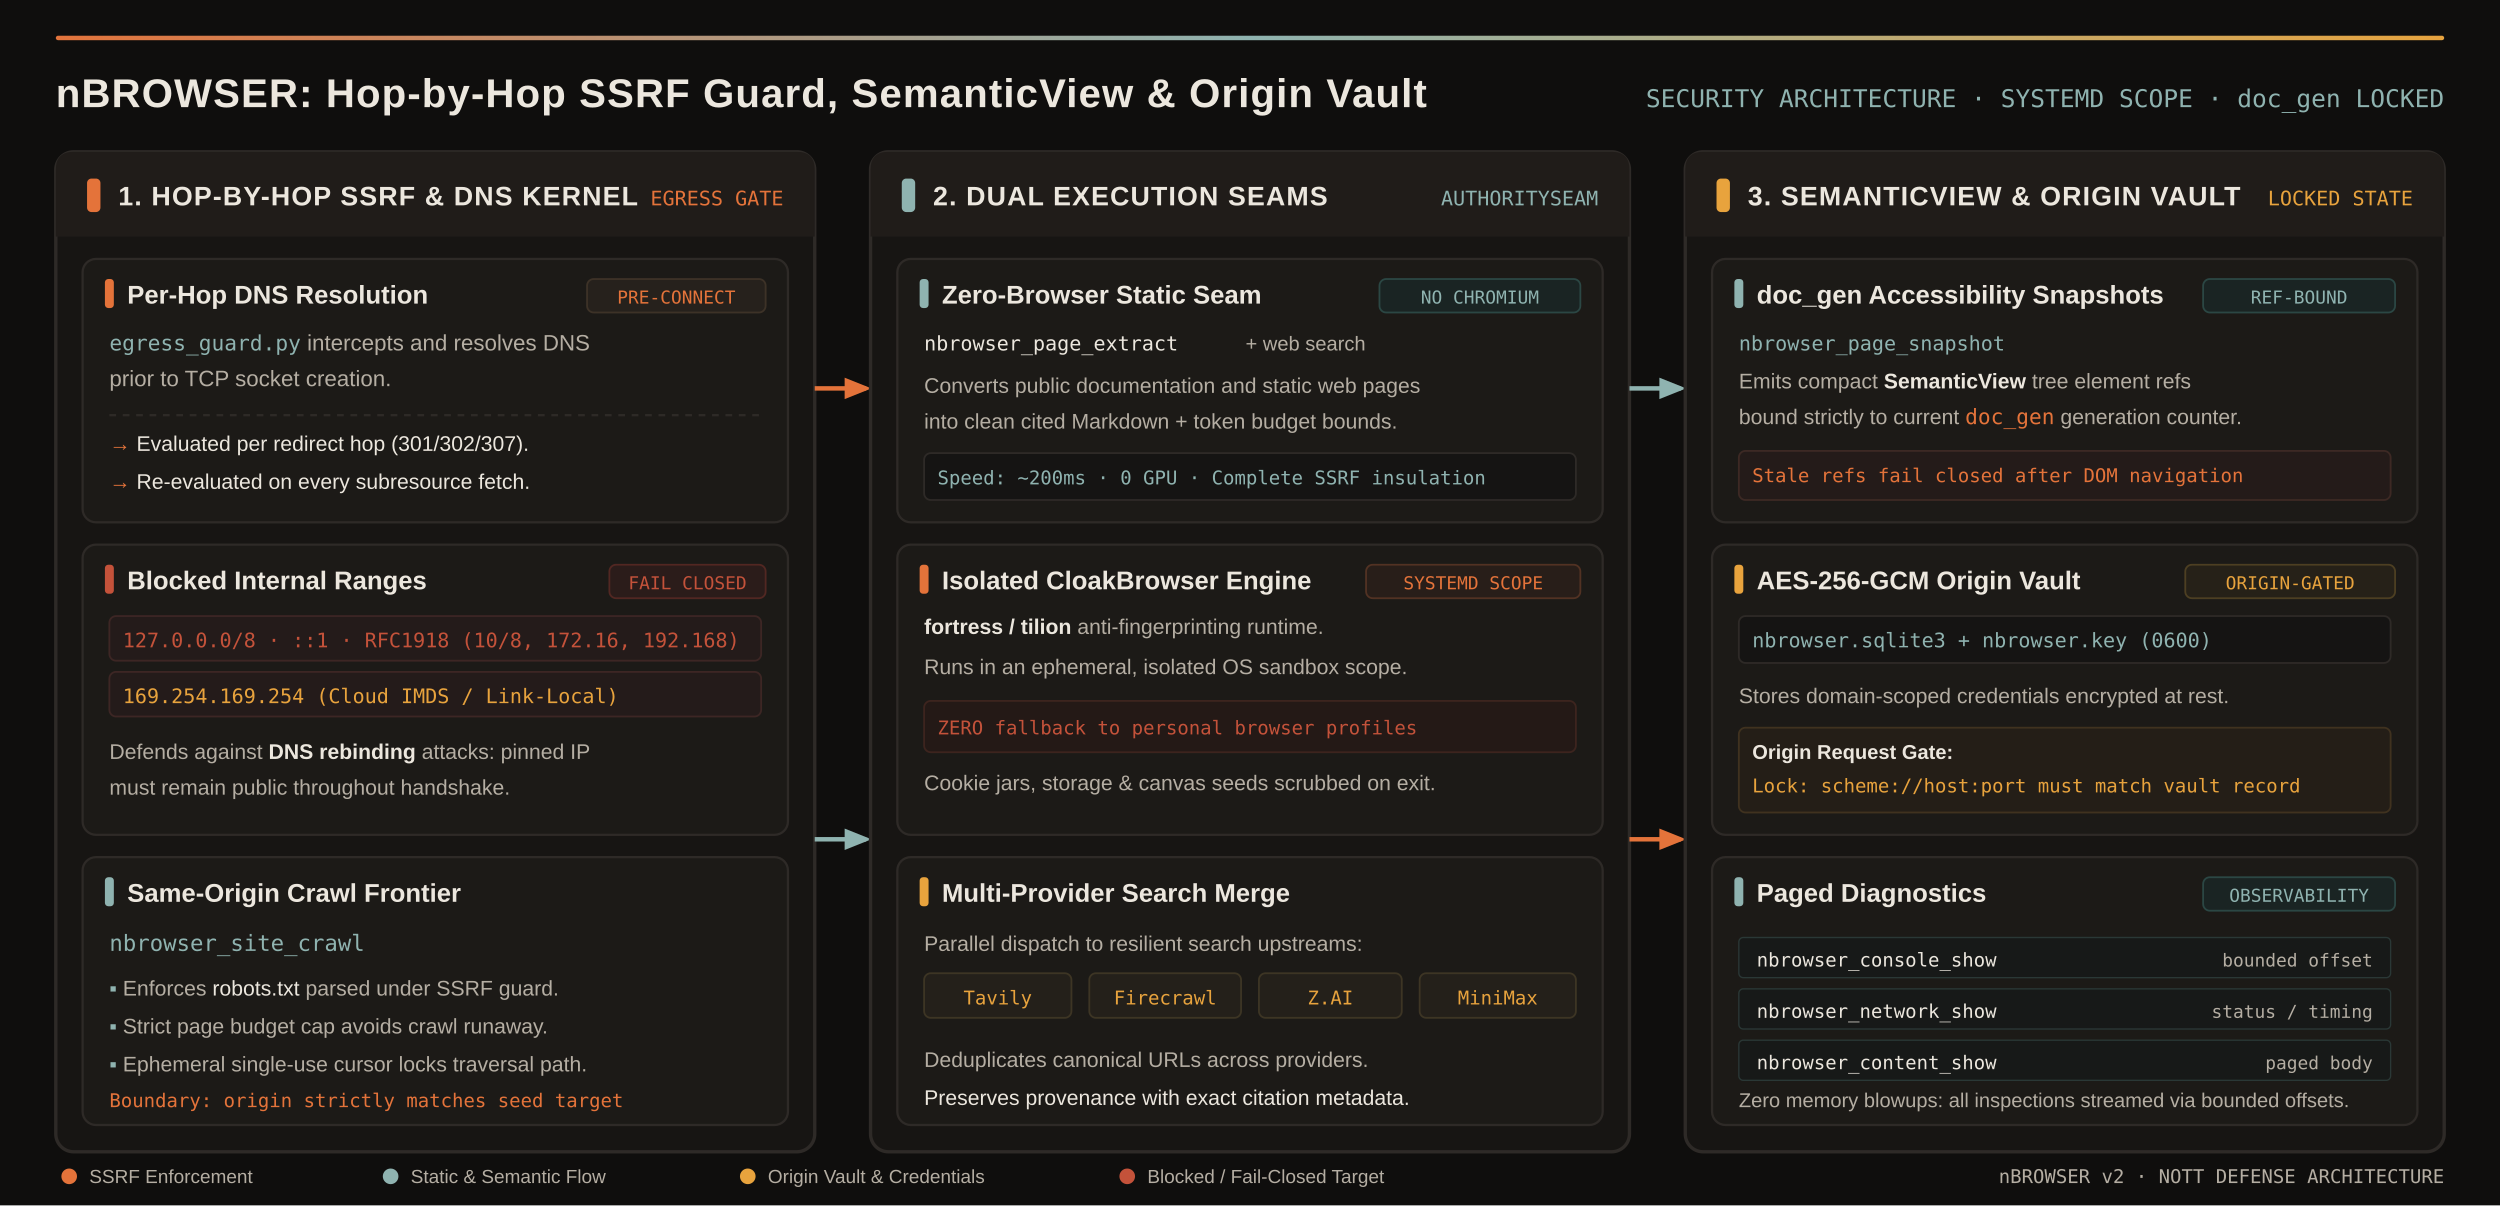
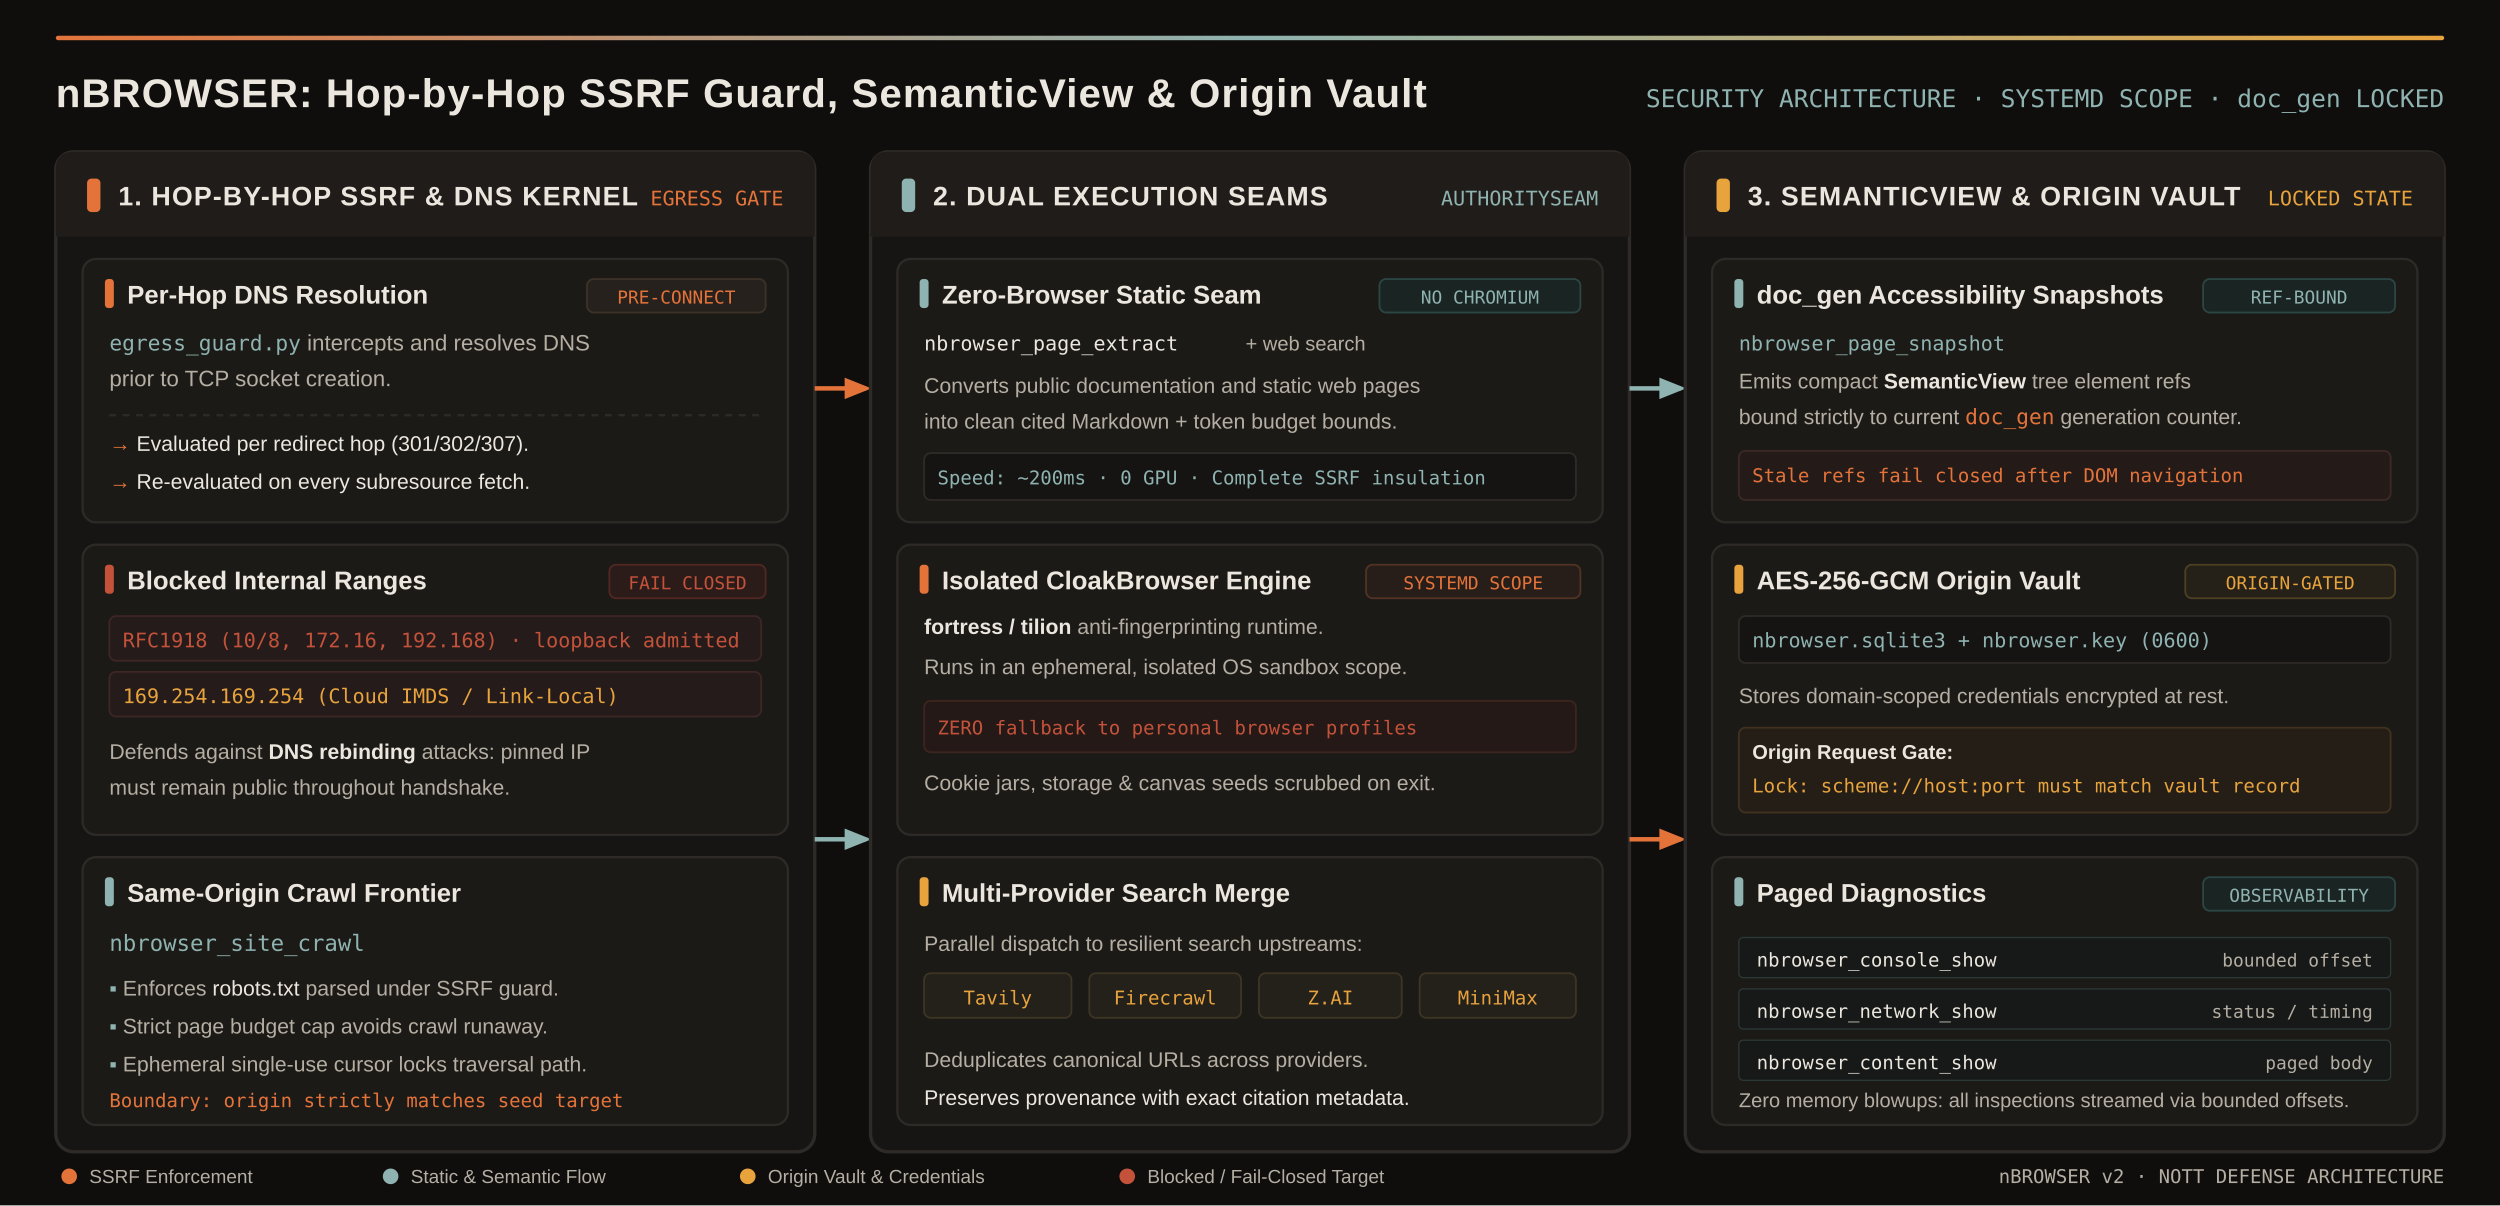
<svg xmlns="http://www.w3.org/2000/svg" viewBox="0 0 1120 540" role="img" aria-labelledby="title desc">
  <defs>
    <linearGradient id="headerGrad" x1="0%" y1="0%" x2="100%" y2="0%">
      <stop offset="0%" stop-color="#E4733A" />
      <stop offset="50%" stop-color="#8FB3B0" />
      <stop offset="100%" stop-color="#E8A33D" />
    </linearGradient>
    <marker id="arrow-copper" viewBox="0 0 10 10" refX="8" refY="5" markerWidth="6" markerHeight="6" orient="auto-start-reverse">
      <path d="M 0 1 L 10 5 L 0 9 z" fill="#E4733A" />
    </marker>
    <marker id="arrow-cyan" viewBox="0 0 10 10" refX="8" refY="5" markerWidth="6" markerHeight="6" orient="auto-start-reverse">
      <path d="M 0 1 L 10 5 L 0 9 z" fill="#8FB3B0" />
    </marker>
  </defs>
  <rect width="1120" height="540" fill="#0F0E0D" />
  <rect x="25" y="16" width="1070" height="2" fill="url(#headerGrad)" rx="1" />
  <g transform="translate(25, 26)">
    <text x="0" y="22" font-family="Arial, sans-serif" font-size="18" font-weight="bold" fill="#ECE7DE" letter-spacing="0.5">nBROWSER: Hop-by-Hop SSRF Guard, SemanticView &amp; Origin Vault</text>
    <text x="1070" y="22" text-anchor="end" font-family="monospace" font-size="11" fill="#8FB3B0">SECURITY ARCHITECTURE · SYSTEMD SCOPE · doc_gen LOCKED</text>
  </g>
  <g transform="translate(25, 68)">
    <rect width="340" height="448" rx="8" fill="#171513" stroke="#2E2A27" stroke-width="1.5" />
    <path d="M 0 8 Q 0 0 8 0 L 332 0 Q 340 0 340 8 L 340 38 L 0 38 Z" fill="#201C19" />
    <rect x="14" y="12" width="6" height="15" rx="2" fill="#E4733A" />
    <text x="28" y="24" font-family="Arial, sans-serif" font-size="12" font-weight="bold" fill="#ECE7DE" letter-spacing="0.5">1. HOP-BY-HOP SSRF &amp; DNS KERNEL</text>
    <text x="326" y="24" text-anchor="end" font-family="monospace" font-size="9" fill="#E4733A">EGRESS GATE</text>
    <g transform="translate(12, 48)">
      <rect width="316" height="118" rx="6" fill="#1C1A17" stroke="#2E2A27" stroke-width="1" />
      <rect x="10" y="9" width="4" height="13" rx="1.5" fill="#E4733A" />
      <text x="20" y="20" font-family="Arial, sans-serif" font-size="11.5" font-weight="bold" fill="#ECE7DE">Per-Hop DNS Resolution</text>
      <rect x="226" y="9" width="80" height="15" rx="3" fill="#26211C" stroke="#3D3227" stroke-width="0.8" />
      <text x="266" y="20" text-anchor="middle" font-family="monospace" font-size="8" fill="#E4733A">PRE-CONNECT</text>
      <text x="12" y="41" font-family="Arial, sans-serif" font-size="10" fill="#B5AEA3">
        <tspan font-family="monospace" font-size="9.5" fill="#8FB3B0">egress_guard.py</tspan> intercepts and resolves DNS
      </text>
      <text x="12" y="57" font-family="Arial, sans-serif" font-size="10" fill="#B5AEA3">prior to TCP socket creation.</text>
      <path d="M 12 70 L 304 70" stroke="#2E2A27" stroke-dasharray="3 3" />
      <text x="12" y="86" font-family="Arial, sans-serif" font-size="9.5" fill="#ECE7DE">
        <tspan fill="#E4733A" font-weight="bold">→</tspan> Evaluated per redirect hop (301/302/307).
      </text>
      <text x="12" y="103" font-family="Arial, sans-serif" font-size="9.5" fill="#ECE7DE">
        <tspan fill="#E4733A" font-weight="bold">→</tspan> Re-evaluated on every subresource fetch.
      </text>
    </g>
    <g transform="translate(12, 176)">
      <rect width="316" height="130" rx="6" fill="#1C1A17" stroke="#2E2A27" stroke-width="1" />
      <rect x="10" y="9" width="4" height="13" rx="1.5" fill="#C4523A" />
      <text x="20" y="20" font-family="Arial, sans-serif" font-size="11.5" font-weight="bold" fill="#ECE7DE">Blocked Internal Ranges</text>
      <rect x="236" y="9" width="70" height="15" rx="3" fill="#2B1C1A" stroke="#522722" stroke-width="0.8" />
      <text x="271" y="20" text-anchor="middle" font-family="monospace" font-size="8" fill="#C4523A">FAIL CLOSED</text>
      <rect x="12" y="32" width="292" height="20" rx="3" fill="#241B1A" stroke="#3D2624" stroke-width="0.8" />
-       <text x="18" y="46" font-family="monospace" font-size="9" fill="#C4523A">127.0.0.0/8 · ::1 · RFC1918 (10/8, 172.16, 192.168)</text>
+       <text x="18" y="46" font-family="monospace" font-size="9" fill="#C4523A">RFC1918 (10/8, 172.16, 192.168) · loopback admitted</text>
      <rect x="12" y="57" width="292" height="20" rx="3" fill="#241B1A" stroke="#3D2624" stroke-width="0.8" />
      <text x="18" y="71" font-family="monospace" font-size="9" fill="#E8A33D">169.254.169.254 (Cloud IMDS / Link-Local)</text>
      <text x="12" y="96" font-family="Arial, sans-serif" font-size="9.5" fill="#B5AEA3">
        Defends against <tspan fill="#ECE7DE" font-weight="bold">DNS rebinding</tspan> attacks: pinned IP
      </text>
      <text x="12" y="112" font-family="Arial, sans-serif" font-size="9.5" fill="#B5AEA3">must remain public throughout handshake.</text>
    </g>
    <g transform="translate(12, 316)">
      <rect width="316" height="120" rx="6" fill="#1C1A17" stroke="#2E2A27" stroke-width="1" />
      <rect x="10" y="9" width="4" height="13" rx="1.5" fill="#8FB3B0" />
      <text x="20" y="20" font-family="Arial, sans-serif" font-size="11.5" font-weight="bold" fill="#ECE7DE">Same-Origin Crawl Frontier</text>
      <text x="12" y="42" font-family="monospace" font-size="10" fill="#8FB3B0">nbrowser_site_crawl</text>
      <text x="12" y="62" font-family="Arial, sans-serif" font-size="9.5" fill="#B5AEA3">
        <tspan fill="#8FB3B0">▪</tspan> Enforces <tspan fill="#ECE7DE">robots.txt</tspan> parsed under SSRF guard.
      </text>
      <text x="12" y="79" font-family="Arial, sans-serif" font-size="9.5" fill="#B5AEA3">
        <tspan fill="#8FB3B0">▪</tspan> Strict page budget cap avoids crawl runaway.
      </text>
      <text x="12" y="96" font-family="Arial, sans-serif" font-size="9.5" fill="#B5AEA3">
        <tspan fill="#8FB3B0">▪</tspan> Ephemeral single-use cursor locks traversal path.
      </text>
      <text x="12" y="112" font-family="monospace" font-size="8.5" fill="#E4733A">Boundary: origin strictly matches seed target</text>
    </g>
  </g>
  <path d="M 365 174 L 388 174" stroke="#E4733A" stroke-width="2" marker-end="url(#arrow-copper)" />
  <path d="M 365 376 L 388 376" stroke="#8FB3B0" stroke-width="2" marker-end="url(#arrow-cyan)" />
  <g transform="translate(390, 68)">
    <rect width="340" height="448" rx="8" fill="#171513" stroke="#2E2A27" stroke-width="1.5" />
    <path d="M 0 8 Q 0 0 8 0 L 332 0 Q 340 0 340 8 L 340 38 L 0 38 Z" fill="#201C19" />
    <rect x="14" y="12" width="6" height="15" rx="2" fill="#8FB3B0" />
    <text x="28" y="24" font-family="Arial, sans-serif" font-size="12" font-weight="bold" fill="#ECE7DE" letter-spacing="0.5">2. DUAL EXECUTION SEAMS</text>
    <text x="326" y="24" text-anchor="end" font-family="monospace" font-size="9" fill="#8FB3B0">AUTHORITYSEAM</text>
    <g transform="translate(12, 48)">
      <rect width="316" height="118" rx="6" fill="#1C1A17" stroke="#2E2A27" stroke-width="1" />
      <rect x="10" y="9" width="4" height="13" rx="1.5" fill="#8FB3B0" />
      <text x="20" y="20" font-family="Arial, sans-serif" font-size="11.5" font-weight="bold" fill="#ECE7DE">Zero-Browser Static Seam</text>
      <rect x="216" y="9" width="90" height="15" rx="3" fill="#1A2423" stroke="#2B4744" stroke-width="0.8" />
      <text x="261" y="20" text-anchor="middle" font-family="monospace" font-size="8" fill="#8FB3B0">NO CHROMIUM</text>
      <text x="12" y="41" font-family="monospace" font-size="9" fill="#ECE7DE">nbrowser_page_extract</text>
      <text x="156" y="41" font-family="Arial, sans-serif" font-size="9" fill="#B5AEA3">+ web search</text>
      <text x="12" y="60" font-family="Arial, sans-serif" font-size="9.5" fill="#B5AEA3">
        Converts public documentation and static web pages
      </text>
      <text x="12" y="76" font-family="Arial, sans-serif" font-size="9.5" fill="#B5AEA3">
        into clean cited Markdown + token budget bounds.
      </text>
      <rect x="12" y="87" width="292" height="21" rx="3" fill="#151413" stroke="#2E2A27" stroke-width="0.8" />
      <text x="18" y="101" font-family="monospace" font-size="8.5" fill="#8FB3B0">Speed: ~200ms · 0 GPU · Complete SSRF insulation</text>
    </g>
    <g transform="translate(12, 176)">
      <rect width="316" height="130" rx="6" fill="#1C1A17" stroke="#2E2A27" stroke-width="1" />
      <rect x="10" y="9" width="4" height="13" rx="1.5" fill="#E4733A" />
      <text x="20" y="20" font-family="Arial, sans-serif" font-size="11.5" font-weight="bold" fill="#ECE7DE">Isolated CloakBrowser Engine</text>
      <rect x="210" y="9" width="96" height="15" rx="3" fill="#281E19" stroke="#523223" stroke-width="0.8" />
      <text x="258" y="20" text-anchor="middle" font-family="monospace" font-size="8" fill="#E4733A">SYSTEMD SCOPE</text>
      <text x="12" y="40" font-family="Arial, sans-serif" font-size="9.5" fill="#B5AEA3">
        <tspan fill="#ECE7DE" font-weight="bold">fortress / tilion</tspan> anti-fingerprinting runtime.
      </text>
      <text x="12" y="58" font-family="Arial, sans-serif" font-size="9.5" fill="#B5AEA3">
        Runs in an ephemeral, isolated OS sandbox scope.
      </text>
      <rect x="12" y="70" width="292" height="23" rx="3" fill="#241916" stroke="#3D241E" stroke-width="0.8" />
      <text x="18" y="85" font-family="monospace" font-size="8.5" fill="#C4523A">ZERO fallback to personal browser profiles</text>
      <text x="12" y="110" font-family="Arial, sans-serif" font-size="9.5" fill="#B5AEA3">
        Cookie jars, storage &amp; canvas seeds scrubbed on exit.
      </text>
    </g>
    <g transform="translate(12, 316)">
      <rect width="316" height="120" rx="6" fill="#1C1A17" stroke="#2E2A27" stroke-width="1" />
      <rect x="10" y="9" width="4" height="13" rx="1.5" fill="#E8A33D" />
      <text x="20" y="20" font-family="Arial, sans-serif" font-size="11.5" font-weight="bold" fill="#ECE7DE">Multi-Provider Search Merge</text>
      <text x="12" y="42" font-family="Arial, sans-serif" font-size="9.5" fill="#B5AEA3">Parallel dispatch to resilient search upstreams:</text>
      <g transform="translate(12, 52)">
        <rect x="0" y="0" width="66" height="20" rx="3" fill="#24201A" stroke="#3D3524" stroke-width="0.8" />
        <text x="33" y="14" text-anchor="middle" font-family="monospace" font-size="8.5" fill="#E8A33D">Tavily</text>
        <rect x="74" y="0" width="68" height="20" rx="3" fill="#24201A" stroke="#3D3524" stroke-width="0.8" />
        <text x="108" y="14" text-anchor="middle" font-family="monospace" font-size="8.5" fill="#E8A33D">Firecrawl</text>
        <rect x="150" y="0" width="64" height="20" rx="3" fill="#24201A" stroke="#3D3524" stroke-width="0.8" />
        <text x="182" y="14" text-anchor="middle" font-family="monospace" font-size="8.5" fill="#E8A33D">Z.AI</text>
        <rect x="222" y="0" width="70" height="20" rx="3" fill="#24201A" stroke="#3D3524" stroke-width="0.8" />
        <text x="257" y="14" text-anchor="middle" font-family="monospace" font-size="8.5" fill="#E8A33D">MiniMax</text>
      </g>
      <text x="12" y="94" font-family="Arial, sans-serif" font-size="9.5" fill="#B5AEA3">
        Deduplicates canonical URLs across providers.
      </text>
      <text x="12" y="111" font-family="Arial, sans-serif" font-size="9.5" fill="#ECE7DE">
        Preserves provenance with exact citation metadata.
      </text>
    </g>
  </g>
  <path d="M 730 174 L 753 174" stroke="#8FB3B0" stroke-width="2" marker-end="url(#arrow-cyan)" />
  <path d="M 730 376 L 753 376" stroke="#E4733A" stroke-width="2" marker-end="url(#arrow-copper)" />
  <g transform="translate(755, 68)">
    <rect width="340" height="448" rx="8" fill="#171513" stroke="#2E2A27" stroke-width="1.5" />
    <path d="M 0 8 Q 0 0 8 0 L 332 0 Q 340 0 340 8 L 340 38 L 0 38 Z" fill="#201C19" />
    <rect x="14" y="12" width="6" height="15" rx="2" fill="#E8A33D" />
    <text x="28" y="24" font-family="Arial, sans-serif" font-size="12" font-weight="bold" fill="#ECE7DE" letter-spacing="0.5">3. SEMANTICVIEW &amp; ORIGIN VAULT</text>
    <text x="326" y="24" text-anchor="end" font-family="monospace" font-size="9" fill="#E8A33D">LOCKED STATE</text>
    <g transform="translate(12, 48)">
      <rect width="316" height="118" rx="6" fill="#1C1A17" stroke="#2E2A27" stroke-width="1" />
      <rect x="10" y="9" width="4" height="13" rx="1.5" fill="#8FB3B0" />
      <text x="20" y="20" font-family="Arial, sans-serif" font-size="11.5" font-weight="bold" fill="#ECE7DE">doc_gen Accessibility Snapshots</text>
      <rect x="220" y="9" width="86" height="15" rx="3" fill="#1A2423" stroke="#2B4744" stroke-width="0.8" />
      <text x="263" y="20" text-anchor="middle" font-family="monospace" font-size="8" fill="#8FB3B0">REF-BOUND</text>
      <text x="12" y="41" font-family="monospace" font-size="9" fill="#8FB3B0">nbrowser_page_snapshot</text>
      <text x="12" y="58" font-family="Arial, sans-serif" font-size="9.5" fill="#B5AEA3">
        Emits compact <tspan fill="#ECE7DE" font-weight="bold">SemanticView</tspan> tree element refs
      </text>
      <text x="12" y="74" font-family="Arial, sans-serif" font-size="9.5" fill="#B5AEA3">
        bound strictly to current <tspan fill="#E4733A" font-family="monospace">doc_gen</tspan> generation counter.
      </text>
      <rect x="12" y="86" width="292" height="22" rx="3" fill="#241B19" stroke="#3D2924" stroke-width="0.8" />
      <text x="18" y="100" font-family="monospace" font-size="8.5" fill="#E4733A">Stale refs fail closed after DOM navigation</text>
    </g>
    <g transform="translate(12, 176)">
      <rect width="316" height="130" rx="6" fill="#1C1A17" stroke="#2E2A27" stroke-width="1" />
      <rect x="10" y="9" width="4" height="13" rx="1.5" fill="#E8A33D" />
      <text x="20" y="20" font-family="Arial, sans-serif" font-size="11.5" font-weight="bold" fill="#ECE7DE">AES-256-GCM Origin Vault</text>
      <rect x="212" y="9" width="94" height="15" rx="3" fill="#262118" stroke="#4D3F22" stroke-width="0.8" />
      <text x="259" y="20" text-anchor="middle" font-family="monospace" font-size="8" fill="#E8A33D">ORIGIN-GATED</text>
      <rect x="12" y="32" width="292" height="21" rx="3" fill="#151413" stroke="#2E2A27" stroke-width="0.8" />
      <text x="18" y="46" font-family="monospace" font-size="9" fill="#8FB3B0">nbrowser.sqlite3 + nbrowser.key (0600)</text>
      <text x="12" y="71" font-family="Arial, sans-serif" font-size="9.5" fill="#B5AEA3">
        Stores domain-scoped credentials encrypted at rest.
      </text>
      <rect x="12" y="82" width="292" height="38" rx="3" fill="#241E17" stroke="#40321F" stroke-width="0.8" />
      <text x="18" y="96" font-family="Arial, sans-serif" font-size="9" fill="#ECE7DE" font-weight="bold">Origin Request Gate:</text>
      <text x="18" y="111" font-family="monospace" font-size="8.5" fill="#E8A33D">Lock: scheme://host:port must match vault record</text>
    </g>
    <g transform="translate(12, 316)">
      <rect width="316" height="120" rx="6" fill="#1C1A17" stroke="#2E2A27" stroke-width="1" />
      <rect x="10" y="9" width="4" height="13" rx="1.5" fill="#8FB3B0" />
      <text x="20" y="20" font-family="Arial, sans-serif" font-size="11.5" font-weight="bold" fill="#ECE7DE">Paged Diagnostics</text>
      <rect x="220" y="9" width="86" height="15" rx="3" fill="#1A2423" stroke="#2B4744" stroke-width="0.8" />
      <text x="263" y="20" text-anchor="middle" font-family="monospace" font-size="8" fill="#8FB3B0">OBSERVABILITY</text>
      <g transform="translate(12, 36)">
        <rect x="0" y="0" width="292" height="18" rx="2" fill="#171918" stroke="#2A3836" stroke-width="0.6" />
        <text x="8" y="13" font-family="monospace" font-size="8.5" fill="#ECE7DE">nbrowser_console_show</text>
        <text x="284" y="13" text-anchor="end" font-family="monospace" font-size="8" fill="#B5AEA3">bounded offset</text>
        <rect x="0" y="23" width="292" height="18" rx="2" fill="#171918" stroke="#2A3836" stroke-width="0.6" />
        <text x="8" y="36" font-family="monospace" font-size="8.5" fill="#ECE7DE">nbrowser_network_show</text>
        <text x="284" y="36" text-anchor="end" font-family="monospace" font-size="8" fill="#B5AEA3">status / timing</text>
        <rect x="0" y="46" width="292" height="18" rx="2" fill="#171918" stroke="#2A3836" stroke-width="0.6" />
        <text x="8" y="59" font-family="monospace" font-size="8.5" fill="#ECE7DE">nbrowser_content_show</text>
        <text x="284" y="59" text-anchor="end" font-family="monospace" font-size="8" fill="#B5AEA3">paged body</text>
      </g>
      <text x="12" y="112" font-family="Arial, sans-serif" font-size="9" fill="#B5AEA3">
        Zero memory blowups: all inspections streamed via bounded offsets.
      </text>
    </g>
  </g>
  <g transform="translate(25, 523)">
    <circle cx="6" cy="4" r="3.5" fill="#E4733A" />
    <text x="15" y="7" font-family="Arial, sans-serif" font-size="8.5" fill="#B5AEA3">SSRF Enforcement</text>
    <circle cx="150" cy="4" r="3.5" fill="#8FB3B0" />
    <text x="159" y="7" font-family="Arial, sans-serif" font-size="8.5" fill="#B5AEA3">Static &amp; Semantic Flow</text>
    <circle cx="310" cy="4" r="3.5" fill="#E8A33D" />
    <text x="319" y="7" font-family="Arial, sans-serif" font-size="8.5" fill="#B5AEA3">Origin Vault &amp; Credentials</text>
    <circle cx="480" cy="4" r="3.5" fill="#C4523A" />
    <text x="489" y="7" font-family="Arial, sans-serif" font-size="8.5" fill="#B5AEA3">Blocked / Fail-Closed Target</text>
    <text x="1070" y="7" text-anchor="end" font-family="monospace" font-size="8.5" fill="#B5AEA3">nBROWSER v2 · NOTT DEFENSE ARCHITECTURE</text>
  </g>
</svg>
